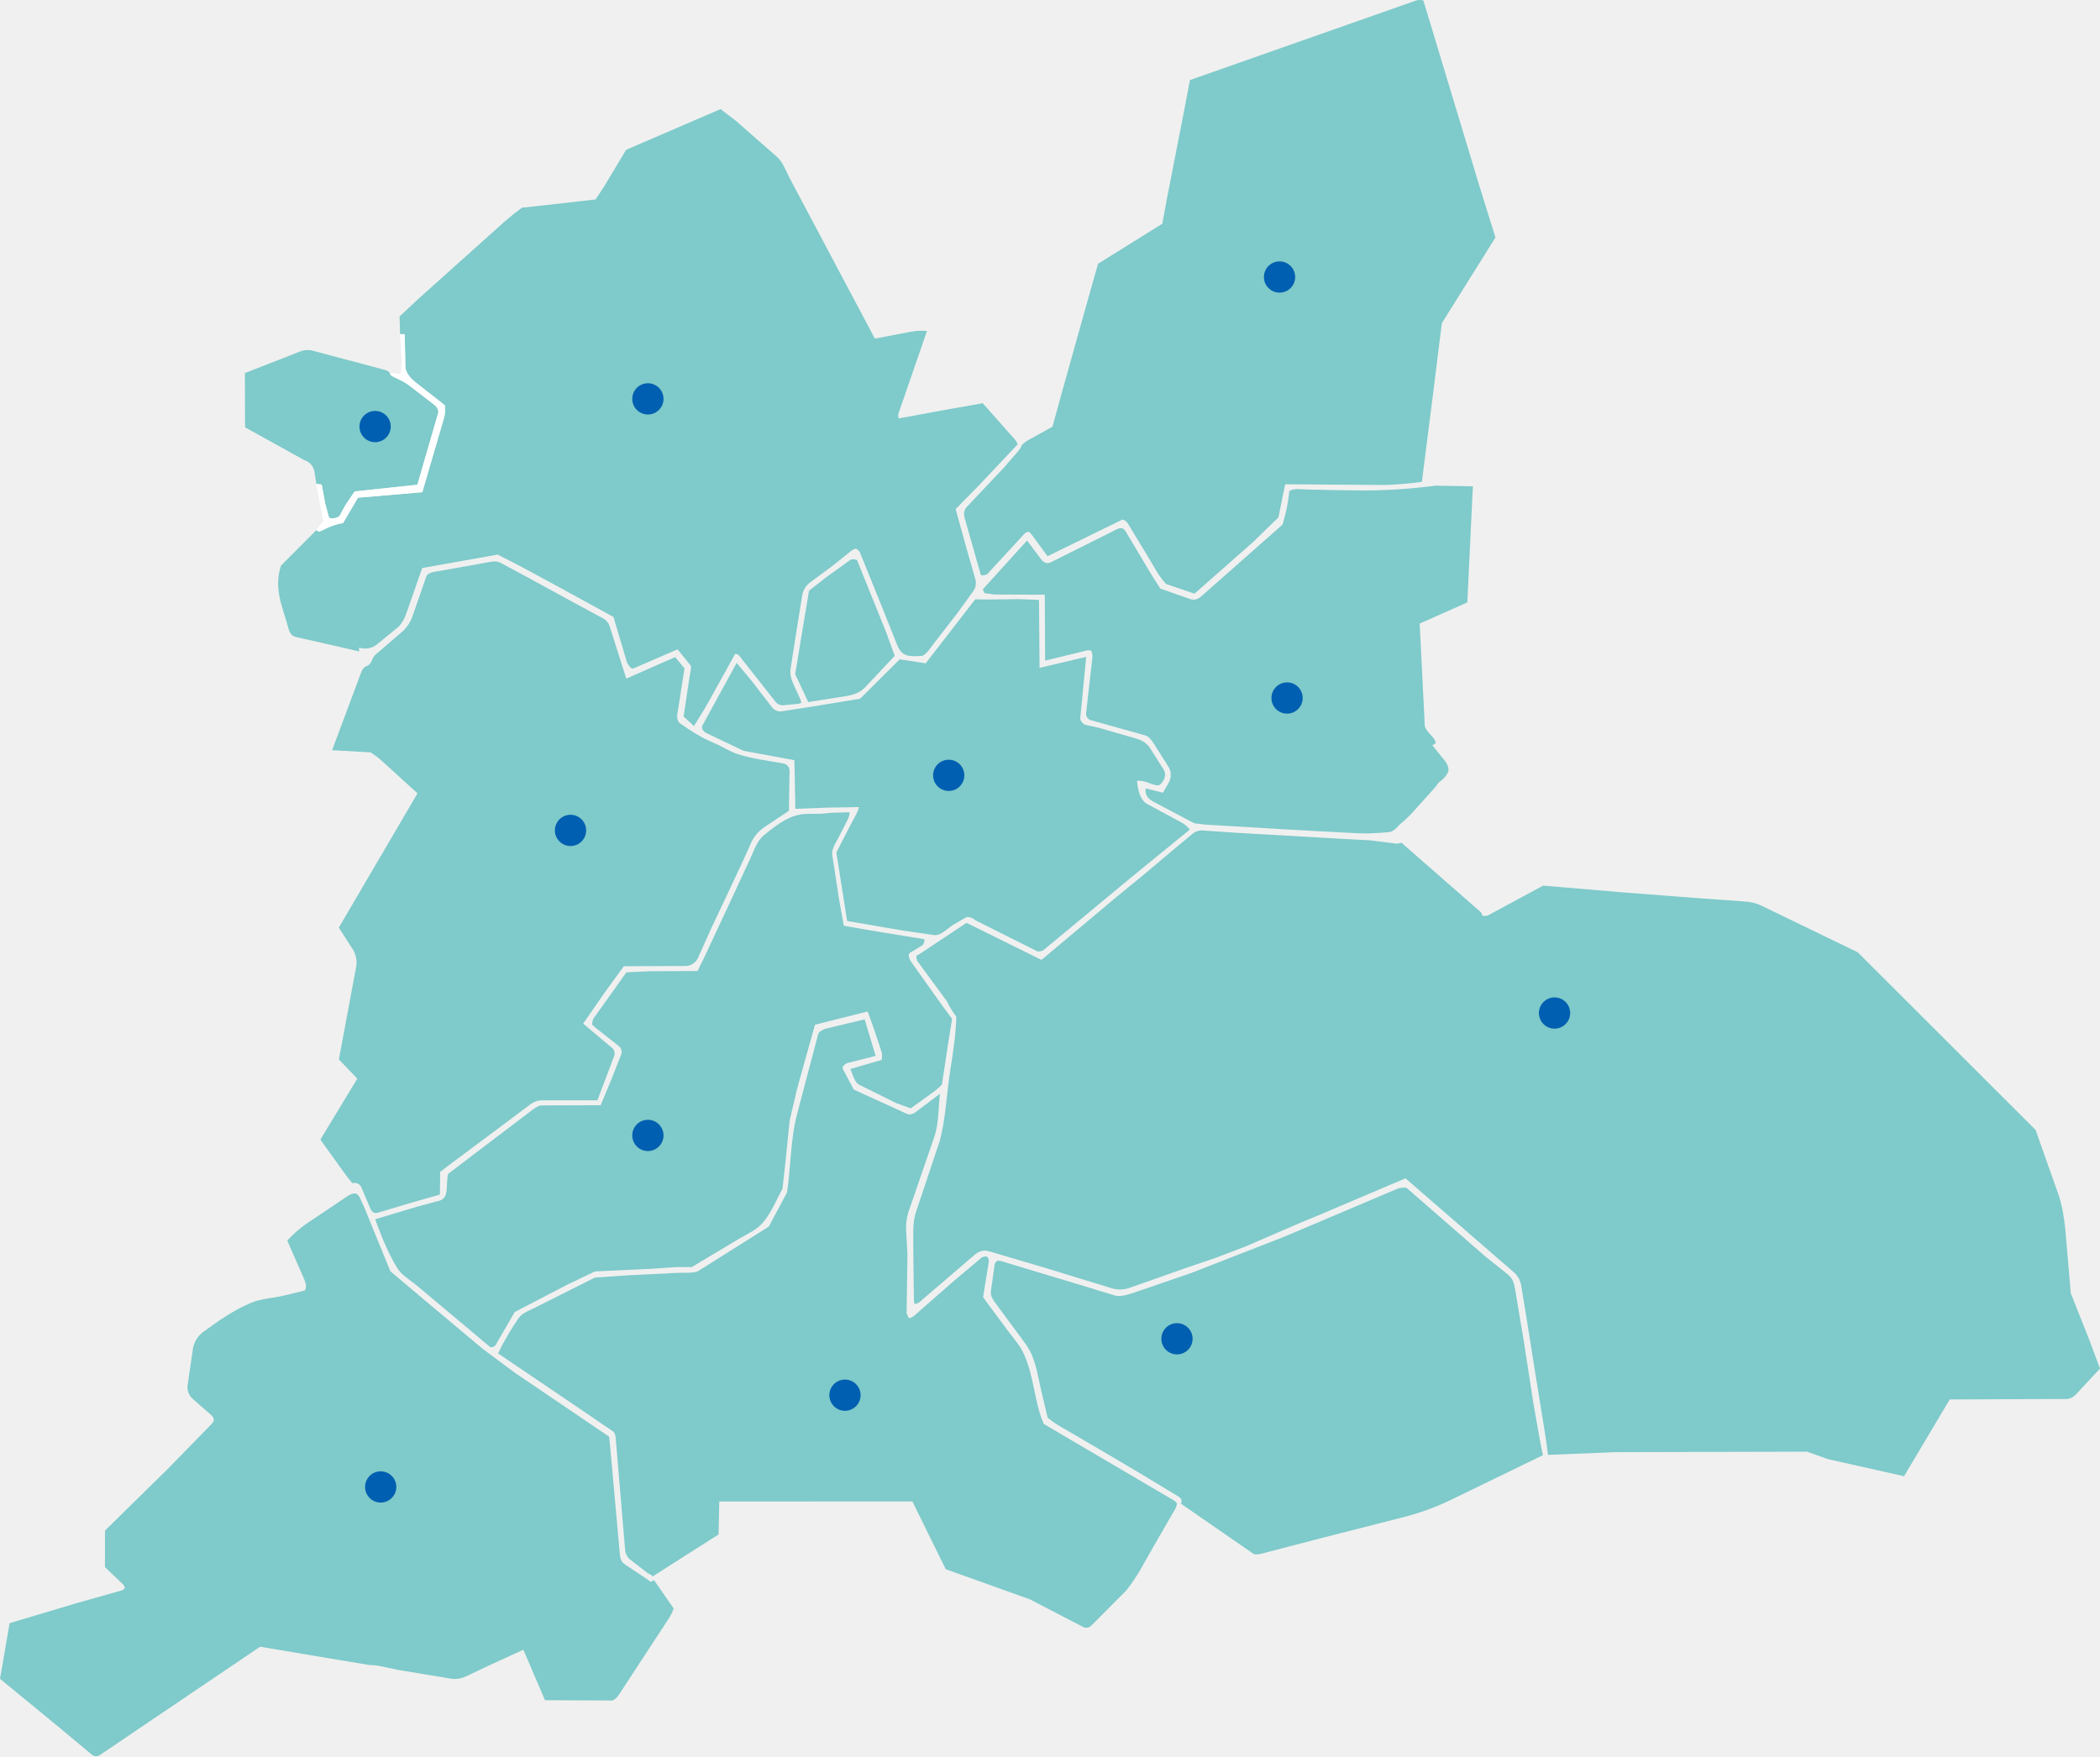
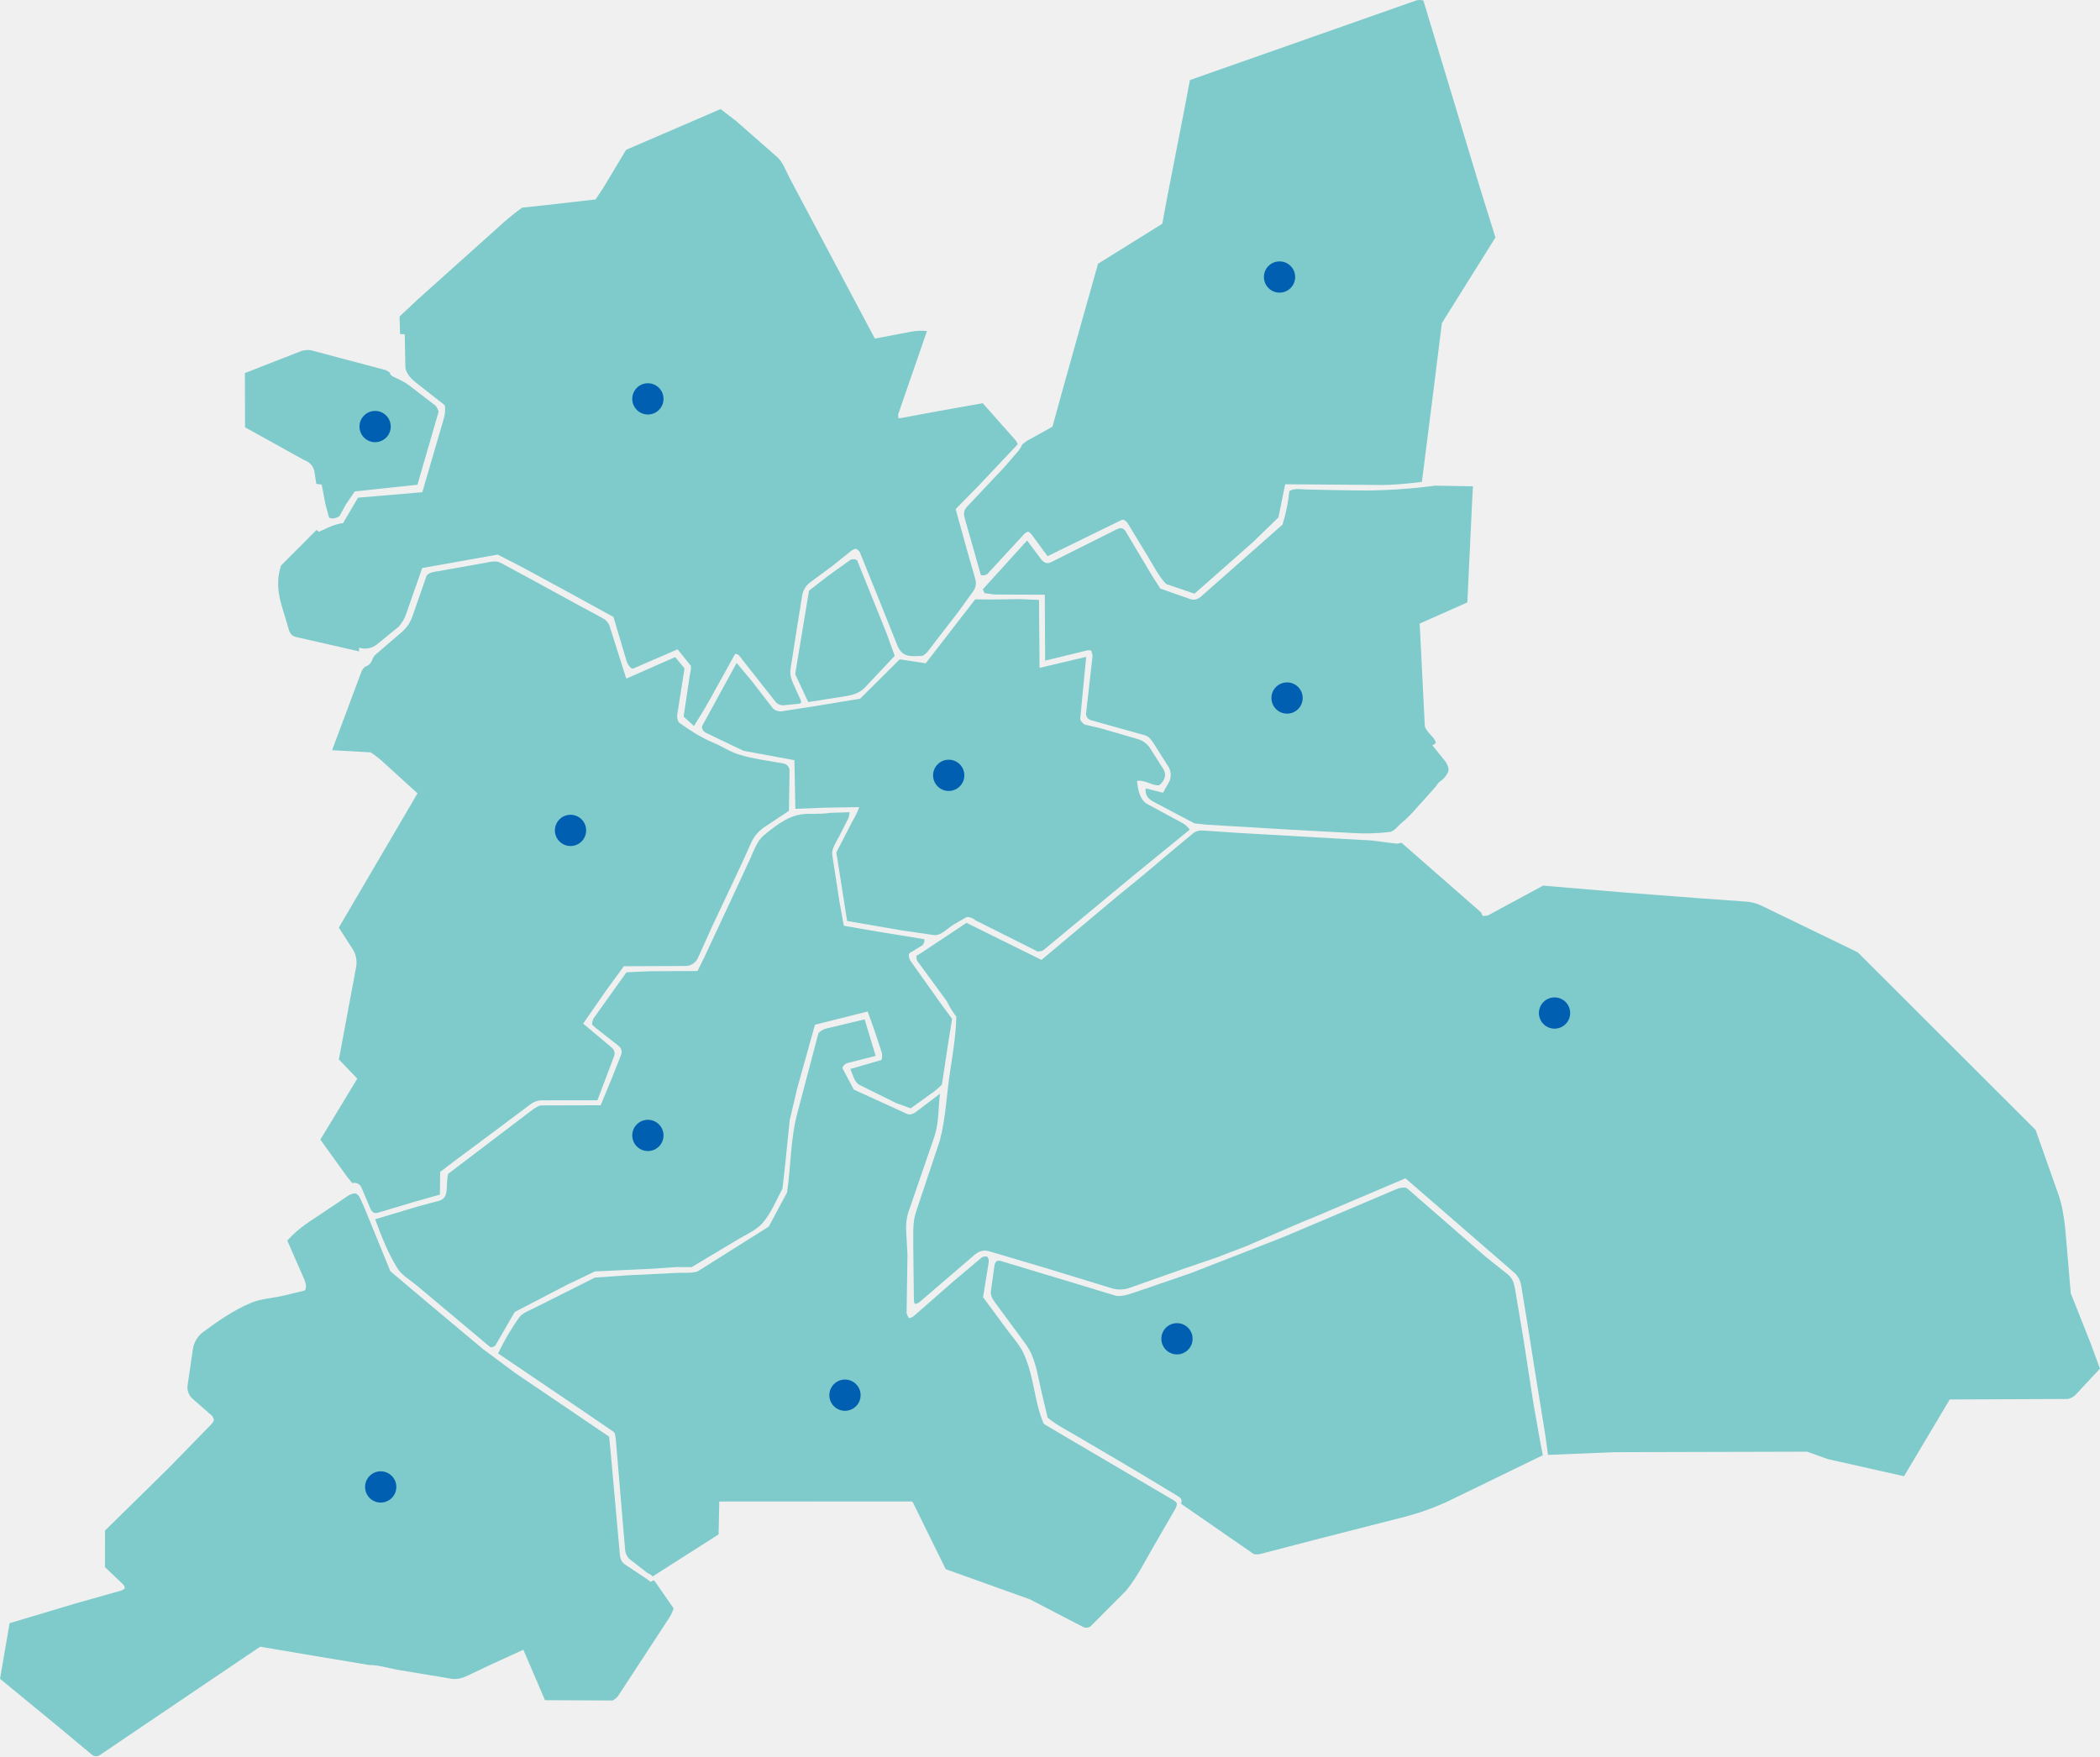
<svg xmlns="http://www.w3.org/2000/svg" id="Ebene_1" data-name="Ebene 1" viewBox="0 0 642.52 537.43">
  <path d="M469.17,429.48l-3.09-19.98-2.52-14.96c-.34-2.01-.75-3.38-2.4-4.69l-6.72-5.37-23.87-20.79c-.62-.54-2.41-.18-3.16.14l-34.76,14.73-28.22,11-13.63,4.69-4.12,1.39c-1.59.53-3.91,1.3-5.58.79l-12.07-3.68-5.94-1.78-16.93-5.11c-.37-.09-.76-.09-1.14,0-.36.3-.61.71-.71,1.17l-1.12,7.96c-.22,1.58.59,2.68,1.41,3.8l7.62,10.33c1.24,1.68,2.6,3.45,3.42,5.36,1.57,3.66,2.09,7.47,3,11.34l1.89,7.98c2.43,2.08,5.49,3.63,8.3,5.28l12.92,7.59,7.58,4.49,10.74,6.49c1,.61,1.83,1.07,1.28,2.51l22.24,15.39c1.15.37,2.9-.24,4.02-.54l17.17-4.46,25.34-6.47c5.17-1.37,10.19-3.27,14.97-5.67l26.97-13.1c-.5-2.39-.89-4.45-.96-4.89l-1.93-10.93Z" style="fill: #7fcaca;" />
  <path d="M639.58,410.87l-6-15.11-1.69-19.77c-.43-3.69-.92-7.17-2.16-10.66l-6.92-19.57-54.4-54.34-29.58-14.33c-1.61-.74-3.34-1.15-5.11-1.23l-13.95-1-22.7-1.74-24.93-2.11-16.98,9.17-1.39.13c-.29.03-.43-.94-.65-1.13l-24.36-21.33c-.55.25-1.17.35-1.77.28l-7.61-.96-8.33-.45-32.45-1.86-10.74-.73c-1.17-.05-2.31.37-3.16,1.17l-5.03,4.17-9.92,8.36-7.91,6.46-23.19,19.45-22.94-11.34-14.05,9.34-1.15.66c-.33.19-.02,1.28.15,1.67l9.01,12.27c.82,1.69,1.8,3.3,2.93,4.8-.15,5.71-1.04,11.13-1.91,16.77-1.1,7.11-1.3,14.13-3.13,21.12l-7.31,21.88c-1.16,3.47-.74,7.24-.82,10.91l.19,16.16c.02.21.14,1.07.35,1.04.42-.06.83-.2,1.19-.42l9.65-8.27,7.31-6.29c1.25-1.08,2.73-1.67,4.43-1.16l17.25,5.11,20.49,6.27c1.82.53,3.75.44,5.52-.24l16.82-5.93,9.28-3.16,9.27-3.54,17.12-7.4,4.99-2.05,26.73-11.36,33.33,28.9c1.18,1.09,1.93,2.57,2.12,4.17l1.8,10.97,2.5,15.81,2.61,16.09c.22,1.15.79,4.91,1.25,8.69l20.56-.83,58.7-.15,6.36,2.27,23.31,5.24,13.98-23.49,36.1-.15c.84-.15,1.62-.54,2.25-1.11l7.62-8.18-2.94-7.93Z" style="fill: #7fcaca;" />
  <path d="M439.33,148.59s-8.36,1.25-19.05,1.48c-5.07.11-20.28-.27-20.28-.27-1.9-.03-3.8-.5-5.5.45-.35,3.49-1.05,6.93-2.09,10.28l-24.75,21.85c-1.17,1.03-2.2,1.4-3.63.9l-9.01-3.16-2.56-4-8.06-13.52c-.67-1.13-1.6-1.18-2.72-.62l-20.25,10.13c-1.06.53-2.19-.04-2.84-.91l-4.34-5.8-13.55,14.94.52,1.17,3.07.42,15.38.06.1,20.17,12.75-3.11c.4-.1,1.36-.11,1.43.19l.34,1.42-1.94,17.19c-.3,1.11.35,2.25,1.46,2.55.04.01.08.02.11.03l16.61,4.65c1.3.36,2.52,2.51,3.19,3.58l3.59,5.67c1.08,1.51,1.19,3.51.29,5.13l-1.77,3.12-5.29-1.32c-.3,2.11.87,3.28,2.4,4.09l12.48,6.59,3.55.41,26.21,1.56,17.81.95c4.05.3,8.12.21,12.16-.26,1.51-.21,2.5-1.83,3.53-2.65,1.74-1.46,3.35-3.06,4.82-4.8l5.68-6.32c.47-.52.76-1.21,1.33-1.62,1.11-.74,2-1.77,2.56-2.98.43-1.07-.36-2.63-1.01-3.43l-3.81-4.72,1.04-.66c-.17-1.86-2.39-2.71-3.35-5.11l-1.57-31.49,14.58-6.48,1.51-31.83.21-3.69-11.36-.2h0Z" style="fill: #7fcaca;" />
  <path d="M441.2,98.81l16.35-26.14-4.58-14.67L435.5.16c-.69-.2-1.43-.21-2.13-.04l-69.3,24.38-1.89,9.97-5.08,25.98-1.48,8.02-19.66,12.24-5.96,21.15-5.12,18.31-2.86,10.4-7.83,4.34-1.4,1.07c-.28.65-.63,1.26-1.05,1.83l-4.62,5.34-11.19,11.84c-1.11,1.17-1.15,2.21-.74,3.65l4.87,17.17c.16.57,2.12.08,2.27-.42l11.09-12.04c.29-.28.96-.73,1.28-.61.34.19.65.45.89.76l4.92,6.7,22.73-11.12c.56-.27,1.51.58,1.78,1.03l6.11,10.05c1.76,2.9,3.34,6.13,5.68,8.56l8.65,2.96,17.89-15.77,7.8-7.58,2.06-10.14,29.84.22c2.58.02,8.18-.42,11.99-.95l3.04-23.94,3.08-24.68Z" style="fill: #7fcaca;" />
  <path id="Pfad_480" data-name="Pfad 480" d="M123.83,102.28l.2,9.91c.04,2.02,1.89,3.85,3.37,5l8.71,6.82c.17,1.31.08,2.64-.27,3.91l-6.63,22.7-19.68,1.68-4.57,7.79c-3.49.34-7.09,2.79-7.48,2.6l-.64-.51-10.87,10.9c-2.28,7.2.42,12.32,2.27,19.16.4,1.48.91,2.38,2.51,2.74l11.32,2.56,7.81,1.8-.03-1.16c1.87.62,3.93.25,5.47-.98l6.67-5.44c.97-1.07,1.71-2.32,2.2-3.68l4.99-14.26,23.09-4.11,7.5,3.86,12.82,6.94,15.11,8.29,4.05,13.63c.22.75,1.12,2.16,1.89,2.19l13.68-5.92,4.05,5.03c.21.73-.23,2.29-.34,3.06l-1.87,12.5,3.17,2.88,3-4.87,1.87-3.25,7.74-13.98c1.14.06,1.54.97,2.17,1.78l10.18,12.91c.6.74,1.54,1.13,2.49,1.05l4.47-.44c.25-.02.95-.2.91-.44-.06-.29-.14-.57-.24-.85l-2.07-4.53c-.75-1.63-1.24-3.18-.96-4.96l1.84-11.76,1.66-10.29c.19-1.67,1.04-3.19,2.36-4.23l6.95-5.14,5.72-4.59c.34-.27,1.15-.72,1.54-.62.43.22.8.54,1.08.93l6.22,15.37,5.23,13.09c1.4,3.51,3.46,3.68,7.79,3.33,1.38-.71,2.5-2.55,3.46-3.79l7.2-9.3,4.79-6.61c.83-1.1,1.07-2.53.66-3.84l-2.62-9.15-3.38-12.21,7.05-7.17,11.92-12.64c-.16-.52-.43-1.01-.79-1.42l-9.89-11.16-13.13,2.33-11.78,2.18c-.19.03-.87.15-.89,0l-.09-1.05,8.83-25.56c-1.63-.15-3.27-.08-4.88.22l-11.07,2.1-25.97-48.93c-1.21-2.27-2.1-5.03-3.98-6.68l-12.49-10.96-4.75-3.66-28.92,12.47-6.88,11.47-2.46,3.71-15.23,1.74-7.28.78c-2.86,2.11-5.59,4.39-8.18,6.82l-23.34,20.92-5.94,5.55.15,5.4,1.44.04Z" style="fill: #7fcaca;" />
  <path id="Pfad_481" data-name="Pfad 481" d="M199.91,483.62c-.28.14-.76.52-.91.39l-.94-.72-6.56-4.36c-1.36-.9-1.72-1.75-1.86-3.35l-2.68-29.91-.59-6.03-14.37-9.75-14.42-9.77-9.89-7.36-15.54-13.02-12.72-10.73-7.98-19.55-1.4-3.04c-.22-.47-.88-1.23-1.34-1.23-.73.04-1.44.26-2.07.64l-12.94,8.67c-2.12,1.49-4.07,3.21-5.8,5.13l5.2,11.89c.42.95.85,2.53.13,3.39l-6.22,1.52c-3.34.81-7.02.91-10.24,2.27-5.37,2.25-10.07,5.58-14.73,8.99-1.68,1.31-2.78,3.22-3.05,5.33l-1.54,10.54c-.36,1.71.26,3.48,1.61,4.6l5.79,5.07c.38.41.58.95.58,1.5-.21.44-.49.84-.84,1.18l-13.02,13.36-19.44,19.1-.02,11.18,5.64,5.38c.18.17.54.93.4,1.12-.29.32-.65.56-1.06.68l-13.51,3.81-20.64,6.17-2.93,17.02,18.19,14.95,10.03,8.37c.7.5,1.64.5,2.35,0l36.67-24.8,12.35-8.34,16.98,2.87,16.46,2.74c.93-.01,1.86.06,2.78.23l5.85,1.23,16.32,2.71c1.93.32,3.52-.18,5.2-.98l6.22-2.97,10.72-4.9,6.62,15.44,20.72.09c.62-.36,1.18-.82,1.64-1.38l15.63-23.9c.57-.91,1.03-1.88,1.37-2.89l-5.44-7.85c-.21-.31-.52-.85-.76-.73" style="fill: #7fcaca;" />
  <path id="Pfad_482" data-name="Pfad 482" d="M106.21,360.11l1.58,1.95c1.16-.34,2.38.26,2.82,1.38l2.6,6.15c.46,1.09,1.12,1.91,2.37,1.53l10.74-3.22,8.28-2.35.07-6.93,3.92-2.99,13.22-9.85,10.49-7.86c.91-.7,2.01-1.12,3.15-1.21l17.34-.02,5.1-13.48c.35-.94.06-2-.72-2.63l-8.75-7.34,6.82-9.84,5.63-7.72,18.62-.08c1.71.09,3.3-.87,4.03-2.41l4.23-9.4,6.1-12.92,3.28-7.01,2.48-5.48c.86-2.16,2.36-4.01,4.3-5.3l7.47-4.97.19-12.16c.05-1.14-.76-2.14-1.89-2.32-4.65-.87-9.25-1.37-13.76-2.79-2.68-.84-5.1-2.52-7.7-3.59-3.72-1.53-6.9-3.61-10.22-5.95-.65-.45-.92-1.72-.8-2.51l2.24-14.27-2.86-3.44-14.96,6.58-5.12-16.09c-.34-1.02-1.07-1.86-2.02-2.35l-8.6-4.65-14.2-7.76-8.61-4.63c-1.36-.73-3.32-.18-4.78.08l-14.07,2.5c-1.06.19-3.34.39-3.77,1.62l-4.26,12.24c-.68,1.95-1.88,3.67-3.47,4.98l-7.9,6.79c-1.14.98-.87,2.88-2.84,3.51-.53.17-1.16,1.01-1.43,1.74l-8.94,23.93,11.8.66c1.53,1,2.96,2.13,4.28,3.39l10.05,9.15-24.07,41.09,4.34,6.75c.95,1.6,1.29,3.5.95,5.34l-1.62,8.64-3.65,19.61,5.63,5.88-11.3,18.65,8.21,11.42Z" style="fill: #7fcaca;" />
  <path id="Pfad_483" data-name="Pfad 483" d="M359.26,459.21l-14.57-8.57-17.52-10.29-7.82-4.63c-2.97-6.89-2.78-13.77-5.98-21.17-1.2-2.78-3.27-4.99-5.05-7.39l-7.54-10.19,1.75-10.85c.08-.5-.21-1.5-.62-1.6-.52-.07-1.06.03-1.52.28l-8.55,7.19-12.31,10.79c-.29.24-1.38.81-1.54.46l-.61-1.33.27-17.9-.41-7.65c-.1-2.27.28-4.54,1.12-6.66l7.48-21.76c1.45-4.21,1.2-8.55,1.75-13.25l-7.49,5.68c-.56.43-1.71.89-2.5.53l-16.37-7.47-3.37-6.34c-.33-.61.78-1.63,1.31-1.76l8.74-2.22-3.36-11.18-11.87,2.84c-.69.16-2.15.94-2.34,1.65l-6.42,24.34c-2.09,7.94-1.91,15.98-3.11,24.13l-5.6,10.47-21.8,13.72c-1.85.59-4.23.34-6.13.43l-15.42.76-9.84.68-18.34,9.21c-1.64.82-3.83,1.59-4.91,3.09-2.42,3.45-4.56,7.1-6.38,10.91l12.11,8.2,14.19,9.61,8.98,6.14c.66.45.73,2.14.8,3.05l2.8,33.19c.12,1.01.56,1.95,1.26,2.68l5.43,4.21c.44.34,1.63.69,1.67,1.2l20.23-12.89.21-10.07,59.09-.02,10.2,20.73,15.74,5.64,10.02,3.59,16.39,8.51c.72.31,1.56.21,2.18-.27l10.8-10.85c3.41-4.12,5.75-8.91,8.43-13.54l6.59-11.4c.32-.52.51-1.11.58-1.71,0-.29-.57-.79-.85-.95" style="fill: #7fcaca;" />
  <path id="Pfad_484" data-name="Pfad 484" d="M92.93,140.72c1.74.62,3,1.82,3.29,3.69l.56,3.66,1.65.21,1.13,5.97,1.06,3.92c.29.9,2.91.39,3.36-.43l1.84-3.37,2.72-3.99,19.18-2.05,6.46-22.26c-.13-.7-.44-1.35-.88-1.89l-7.87-6.07c-3.3-2.54-6.3-2.72-6.1-4.07l-1.17-.74-22.85-6.08c-1.02-.2-2.08-.14-3.07.18l-17.31,6.76.05,16.61,17.97,9.95Z" style="fill: #7fcaca;" />
  <path id="Pfad_485" data-name="Pfad 485" d="M282.18,289.31c.44-.27.97-1.85.49-1.93l-12.69-2.06-4.92-.83-6.88-1.2-1.36-7.49-2.18-14.19c-.29-1.9,1.35-4.16,2.14-5.72l2.38-4.71c.49-.79.75-1.7.77-2.63l-5.79.18c-7.99,1.18-9.77-2.14-20.55,6.99-1.99,1.69-2.95,4.65-4.01,6.95l-6.16,13.29-7.93,16.98-2.07,4.2-14.61.07-7.15.33-10.13,14.22c-.16.51-.57,1.64-.25,1.92l1.14.99,7,5.5c.73.65.98,1.69.62,2.59l-3.14,7.94-3.12,7.52-18.27.05c-.89.04-2.45,1.23-3.24,1.83l-25.15,19.11c-.95,3.97.78,7.75-3.63,8.46l-6.07,1.65-12.63,3.78c1.94,5.33,3.89,10.25,6.75,14.92,1.39,2.27,3.98,3.68,6,5.37l22.32,18.73c.5.42,1.52-.08,1.79-.55l5.84-10.09,16.05-8.35,8.49-4.06,17.7-.83,7.21-.5h4.71s14.17-8.49,14.17-8.49c2.62-1.57,5.64-2.82,7.56-5.07,2.62-3.06,4.16-6.97,6.04-10.49l.91-8.27,1.3-12.68,2.3-9.75,5.42-19.41,16.12-4.06,1.97,5.47,2.2,6.63c.3.88.33,1.83.08,2.73l-9.54,2.77c.69,1.63,1.26,4.1,2.73,4.84l11.34,5.62,4.4,1.58,6.18-4.45c1.21-.82,2.34-1.77,3.36-2.82l1.79-11.81,1.32-8.3-3.3-4.48-9.45-13.29c-.36-.51-.77-2.03-.23-2.36l3.88-2.37Z" style="fill: #7fcaca;" />
  <path id="Pfad_486" data-name="Pfad 486" d="M291.81,282.9l3.75-2.16c.68-.39,2.31.28,2.79.83l19.05,9.56c.63.06,1.26-.06,1.82-.35l27.24-22.58,17.56-14.33c-.6-.83-1.37-1.52-2.26-2.02l-10.7-5.79c-2.37-1.28-2.93-4.58-3.18-7.11,2.67-.33,4.81,1.62,6.69,1.33.48-.08,2.97-2.42,1.35-4.97l-3.82-6.01c-.91-1.57-2.41-2.72-4.17-3.19l-11.62-3.37-4.22-.94c-.59-.13-1.64-1.28-1.58-1.9l1.82-18.89-14.27,3.36-.16-20.78-5.95-.25-9.45.12-4.12-.06-7.05,9.11-8.1,10.47-7.95-1.22-12.11,12.05-14.72,2.42-9.34,1.45c-.99.09-1.97-.26-2.68-.96l-6.56-8.5-4.49-5.35-10.5,19.21c-.41.75.45,1.92,1.16,2.2l11.43,5.47,15.59,2.88.29,14.88,9.46-.36,10.06-.17c-.57,1.86-1.47,3.2-2.34,4.88l-4.64,9,3.3,20.97,16.68,2.87,9.86,1.44c2.16.31,4.39-2.26,6.1-3.25" style="fill: #7fcaca;" />
  <path id="Pfad_487" data-name="Pfad 487" d="M264.74,210.27l9.01-9.58-2.55-7.04-8.96-22.21c-.6-.35-1.34-.41-1.99-.15l-7.09,5.08-5.63,4.38-2.44,14.67-1.79,10.88,3.99,8.54,11.32-1.79c2.43-.38,4.41-.95,6.14-2.79" style="fill: #7fcaca;" />
-   <path id="Pfad_489" data-name="Pfad 489" d="M129.21,150.62l6.63-22.7c.35-1.27.44-2.6.27-3.91l-8.71-6.81c-1.47-1.15-3.33-2.99-3.37-5l-.2-9.91-1.44-.04.34,5.88c.2,2.11.16,4.23-.11,6.33l-3.32-.41c-.21,1.35,2.8,1.53,6.1,4.07l7.87,6.07c.45.55.75,1.2.88,1.89l-6.46,22.26-19.18,2.05-2.72,3.98-1.84,3.37c-.45.82-3.07,1.32-3.36.43l-1.06-3.92-1.13-5.97-1.65-.21,2.13,11.32-2.06,2.79.64.51c.4.19,3.99-2.26,7.48-2.6l4.57-7.79,19.67-1.68Z" style="fill: #fff;" />
  <path id="Pfad_490" data-name="Pfad 490" d="M398.57,213.6c0,2.64-2.14,4.78-4.78,4.78s-4.78-2.14-4.78-4.78,2.14-4.78,4.78-4.78h0c2.64,0,4.78,2.14,4.78,4.78" style="fill: #005fb0;" />
  <path id="Pfad_491" data-name="Pfad 491" d="M396.27,84.77c0,2.64-2.14,4.78-4.78,4.78-2.64,0-4.78-2.14-4.78-4.78s2.14-4.78,4.78-4.78h0c2.64,0,4.78,2.14,4.78,4.78" style="fill: #005fb0;" />
  <path id="Pfad_492" data-name="Pfad 492" d="M295.05,237.26c0,2.64-2.14,4.78-4.78,4.78s-4.78-2.14-4.78-4.78,2.14-4.78,4.78-4.78h0c2.64,0,4.78,2.14,4.78,4.78" style="fill: #005fb0;" />
  <path id="Pfad_493" data-name="Pfad 493" d="M179.34,254.11c0,2.64-2.14,4.78-4.78,4.78s-4.78-2.14-4.78-4.78,2.14-4.78,4.78-4.78h0c2.64,0,4.78,2.14,4.78,4.78" style="fill: #005fb0;" />
  <path id="Pfad_494" data-name="Pfad 494" d="M119.55,130.53c0,2.64-2.14,4.78-4.78,4.78s-4.78-2.14-4.78-4.78,2.14-4.78,4.78-4.78h0c2.64,0,4.78,2.14,4.78,4.78" style="fill: #005fb0;" />
  <path id="Pfad_495" data-name="Pfad 495" d="M203.01,122.06c0,2.64-2.14,4.78-4.78,4.78s-4.78-2.14-4.78-4.78,2.14-4.78,4.78-4.78h0c2.64,0,4.78,2.14,4.78,4.78" style="fill: #005fb0;" />
  <path id="Pfad_496" data-name="Pfad 496" d="M203.01,347.45c0,2.64-2.14,4.78-4.78,4.78s-4.78-2.14-4.78-4.78,2.14-4.78,4.78-4.78h0c2.64,0,4.78,2.14,4.78,4.78" style="fill: #005fb0;" />
  <path id="Pfad_498" data-name="Pfad 498" d="M364.89,409.68c0,2.64-2.14,4.78-4.78,4.78s-4.78-2.14-4.78-4.78,2.14-4.78,4.78-4.78c2.64,0,4.78,2.14,4.78,4.78" style="fill: #005fb0;" />
  <path id="Pfad_499" data-name="Pfad 499" d="M263.31,426.94c0,2.64-2.14,4.78-4.78,4.78s-4.78-2.14-4.78-4.78,2.14-4.78,4.78-4.78h0c2.64,0,4.78,2.14,4.78,4.78" style="fill: #005fb0;" />
  <path id="Pfad_500" data-name="Pfad 500" d="M480.41,310c0,2.64-2.14,4.78-4.78,4.78s-4.78-2.14-4.78-4.78,2.14-4.78,4.78-4.78h0c2.64,0,4.78,2.14,4.78,4.78" style="fill: #005fb0;" />
  <path id="Pfad_497" data-name="Pfad 497" d="M121.26,455.02c0,2.64-2.14,4.78-4.78,4.78s-4.78-2.14-4.78-4.78,2.14-4.78,4.78-4.78h0c2.64,0,4.78,2.14,4.78,4.78" style="fill: #005fb0;" />
</svg>
